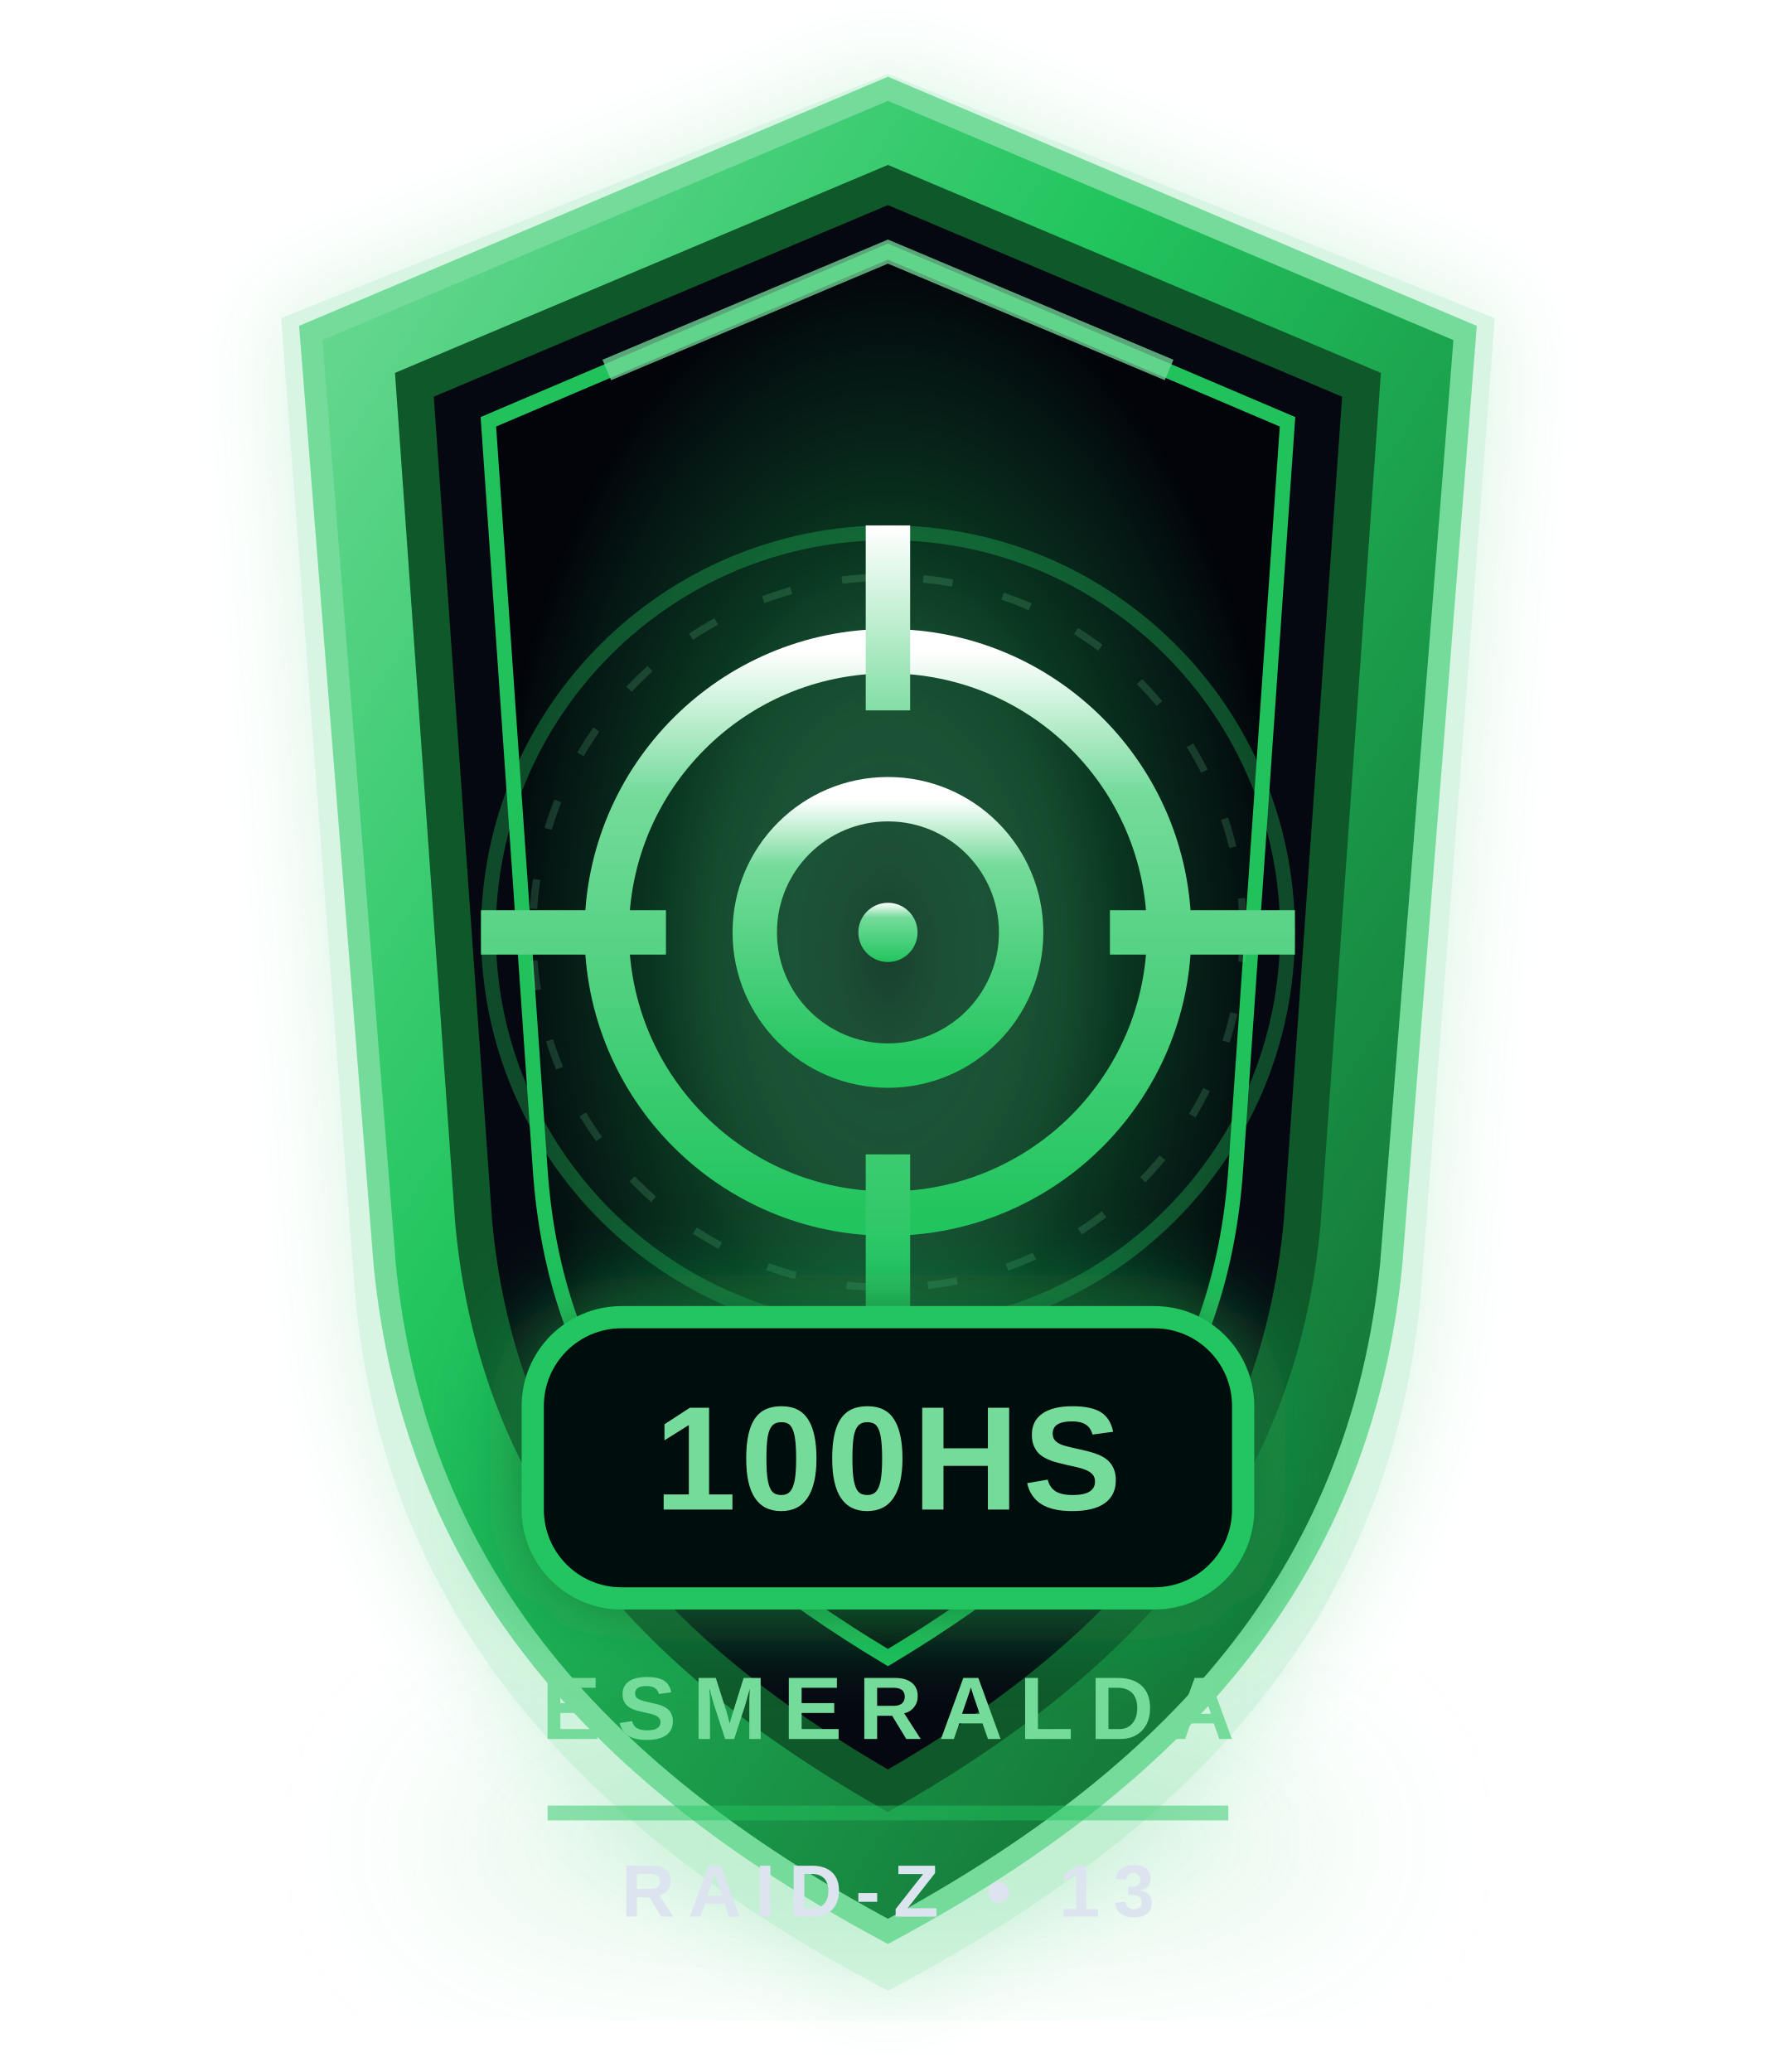
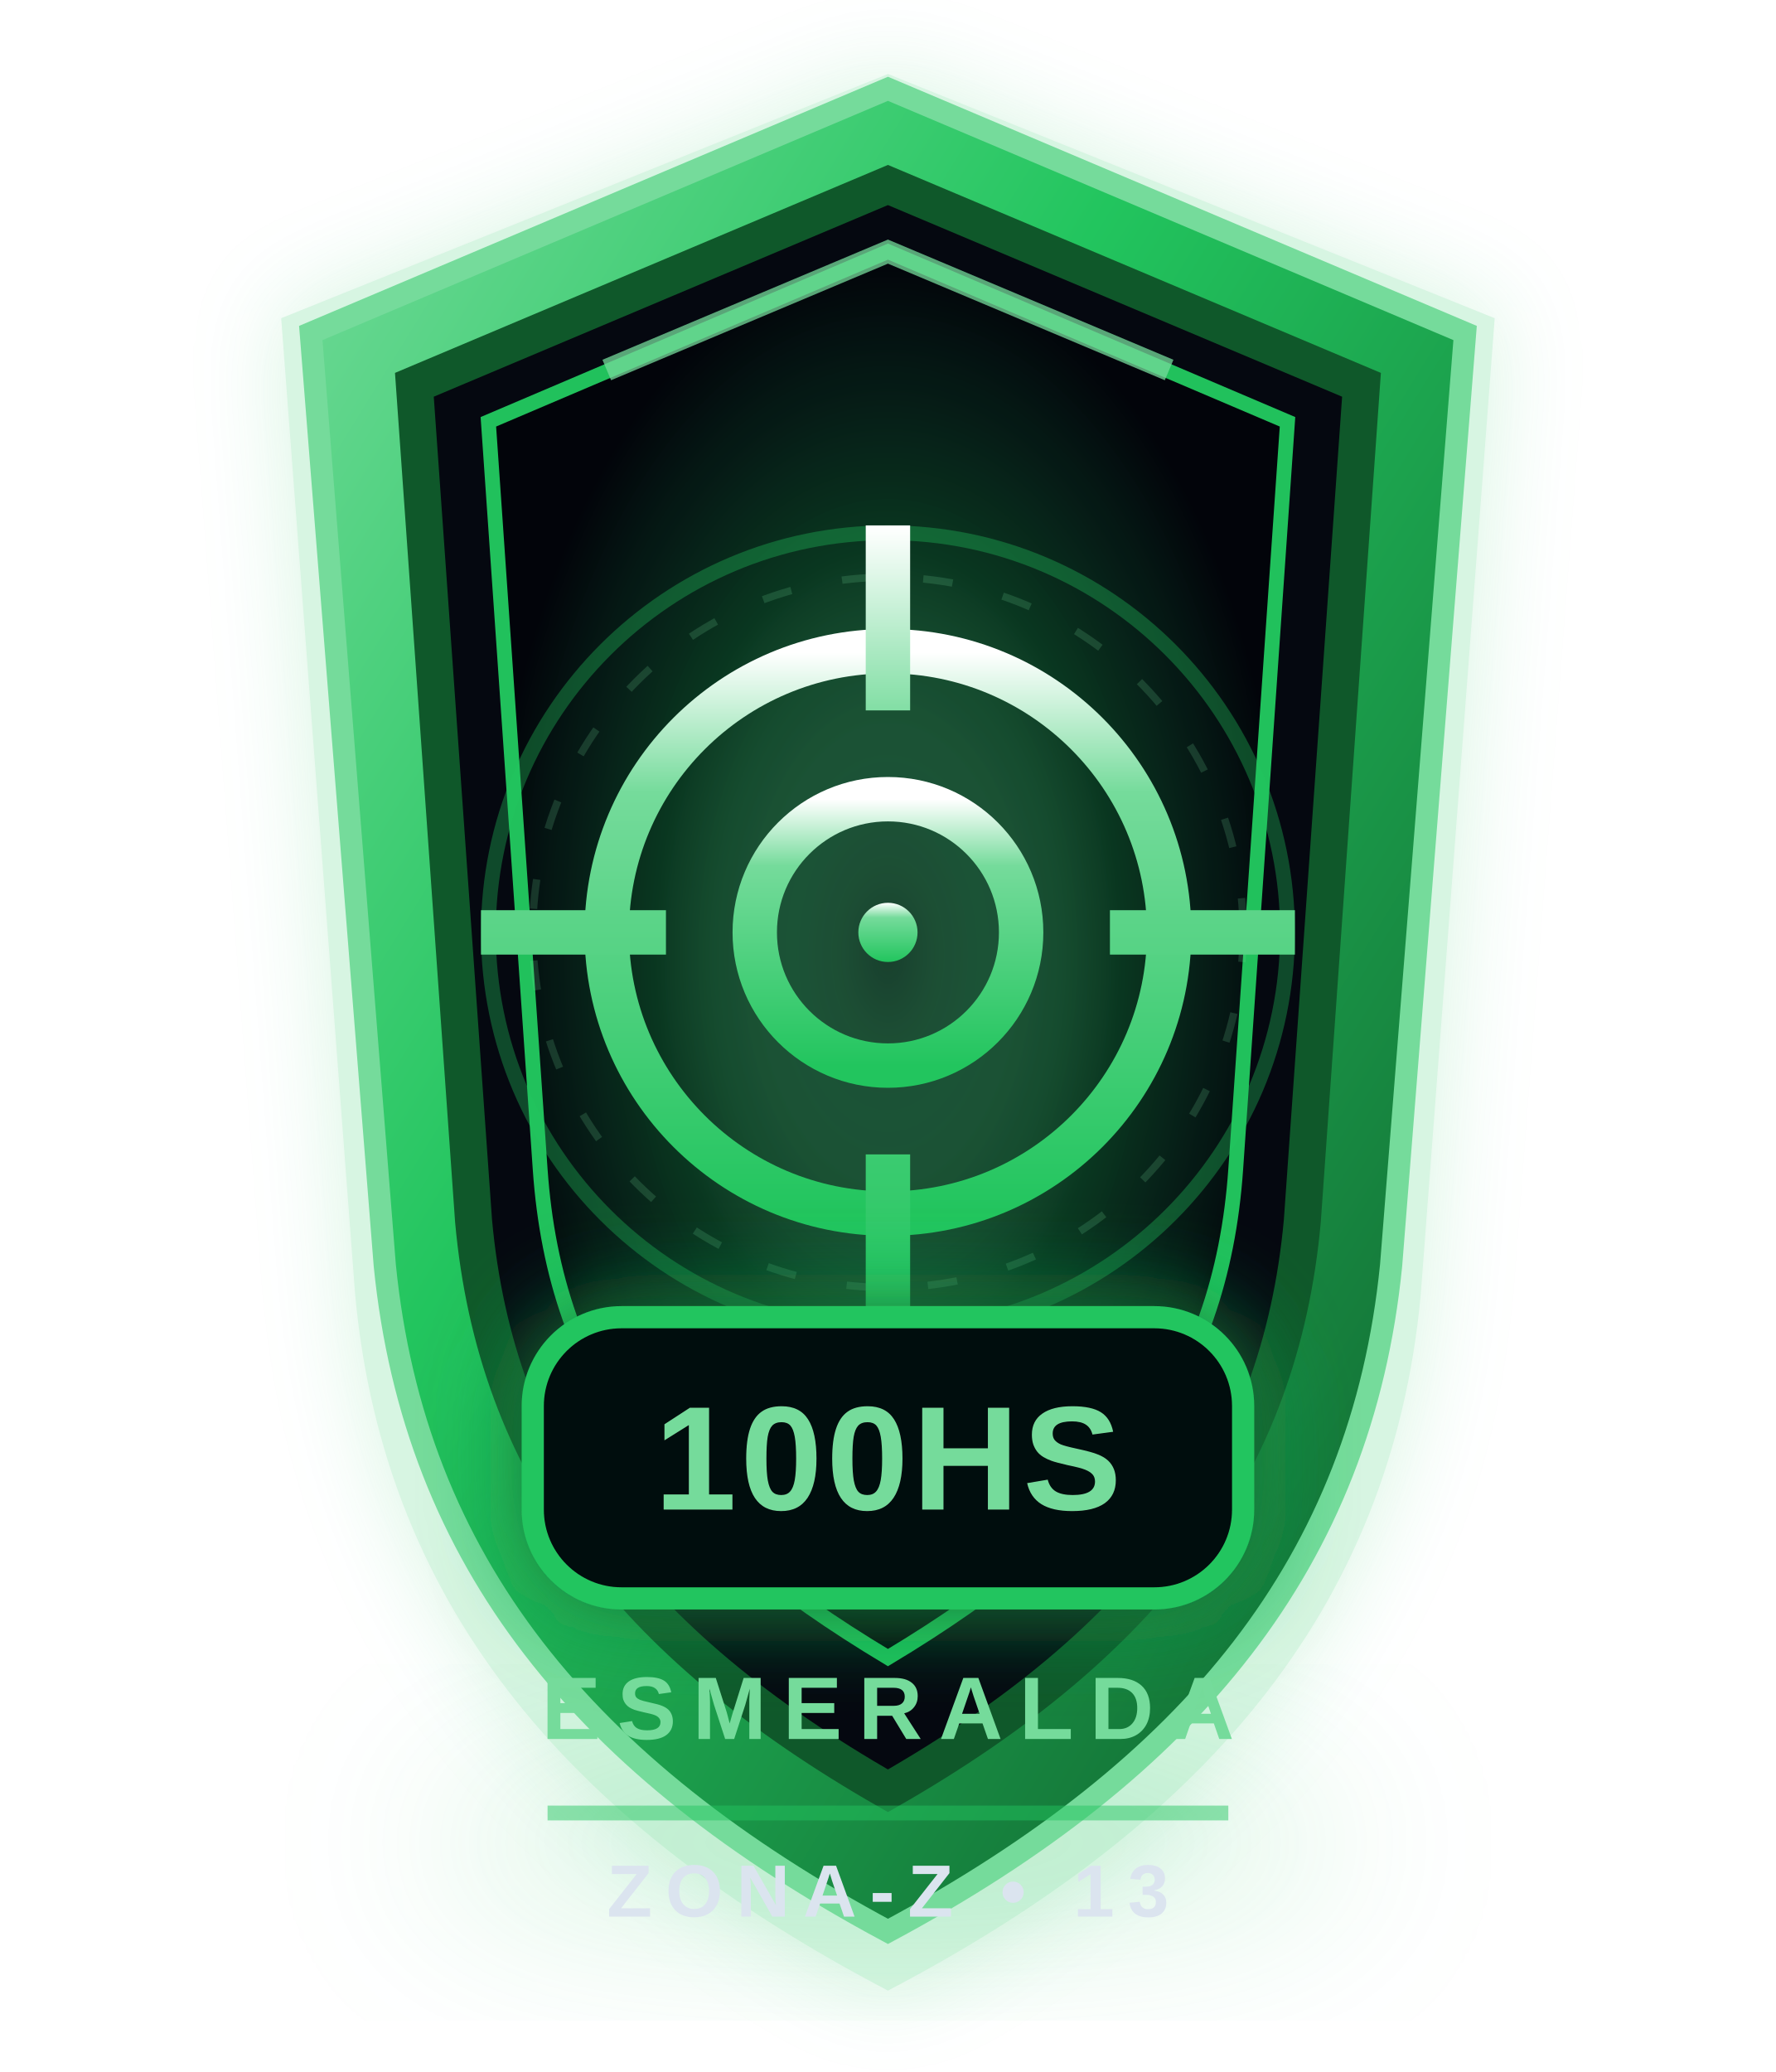
<svg xmlns="http://www.w3.org/2000/svg" width="240" height="280" viewBox="0 0 240 280" role="img" aria-label="Mestre do Headshot">
  <defs>
    <linearGradient id="shield" x1="0" y1="0" x2="1" y2="1">
      <stop offset="0" stop-color="#75db9b" />
      <stop offset=".38" stop-color="#22c55e" />
      <stop offset="1" stop-color="#0f582a" />
    </linearGradient>
    <linearGradient id="glow" x1="0" y1="0" x2="0" y2="1">
      <stop offset="0" stop-color="#fff" />
      <stop offset=".25" stop-color="#75db9b" />
      <stop offset="1" stop-color="#22c55e" />
    </linearGradient>
    <radialGradient id="core">
      <stop offset="0" stop-color="#49cf7a" stop-opacity=".28" />
      <stop offset=".58" stop-color="#0a3a22" stop-opacity=".95" />
      <stop offset="1" stop-color="#02040a" />
    </radialGradient>
    <filter id="shadow" x="-70%" y="-70%" width="240%" height="240%">
      <feGaussianBlur stdDeviation="6" result="b" />
      <feMerge>
        <feMergeNode in="b" />
        <feMergeNode in="SourceGraphic" />
      </feMerge>
    </filter>
    <filter id="soft" x="-50%" y="-50%" width="200%" height="200%">
      <feGaussianBlur stdDeviation="12" />
    </filter>
  </defs>
  <ellipse cx="120" cy="249" rx="62" ry="12" fill="#22c55e" opacity=".18" filter="url(#soft)" />
  <path d="M120 10 202 43l-10 132c-4 43-30 72-72 94-42-22-68-51-72-94L38 43Z" fill="#22c55e" opacity=".18" filter="url(#shadow)" />
  <path d="M120 12 198 45l-10 126c-4 40-27 68-68 90-41-22-64-50-68-90L42 45Z" fill="url(#shield)" stroke="#75db9b" stroke-width="3" />
  <path d="M120 25 184 52l-8 113c-3 33-21 57-56 77-35-20-53-44-56-77L56 52Z" fill="#050810" stroke="#0f582a" stroke-width="5" />
  <path d="M120 34 174 57l-7 101c-2 29-17 48-47 66-30-18-45-37-47-66L66 57Z" fill="url(#core)" stroke="#22c55e" stroke-width="2" opacity=".98" />
  <path d="M82 50 120 34l38 16" fill="none" stroke="#75db9b" stroke-width="3" opacity=".75" />
  <circle cx="120" cy="126" r="54" fill="none" stroke="#22c55e" stroke-width="2" opacity=".35" />
  <circle cx="120" cy="126" r="48" fill="none" stroke="#75db9b" stroke-width="1" opacity=".18" stroke-dasharray="4 7" />
  <g transform="translate(120 126)" fill="none" stroke="url(#glow)" stroke-width="6">
    <circle r="38" />
    <circle r="18" />
    <path d="M0-55v25M0 30v25M-55 0h25M30 0h25" />
    <circle r="4" fill="url(#glow)" stroke="none" />
  </g>
  <g filter="url(#shadow)">
    <rect x="72" y="178" width="96" height="38" rx="12" fill="#05070c" stroke="#22c55e" stroke-width="3" />
    <text x="120" y="204" fill="#75db9b" text-anchor="middle" font-family="Arial Black,Arial,sans-serif" font-size="20" font-weight="900" letter-spacing=".5">100HS</text>
  </g>
  <text x="120" y="235" fill="#75db9b" text-anchor="middle" font-family="Arial,Helvetica,sans-serif" font-size="12" font-weight="900" letter-spacing="2.2">ESMERALDA</text>
  <path d="M74 245h92" stroke="#22c55e" stroke-width="2" opacity=".48" />
-   <text x="120" y="259" fill="#dbe4ef" text-anchor="middle" font-family="Arial,Helvetica,sans-serif" font-size="10" font-weight="800" letter-spacing="1.8">RAID-Z • 13</text>
+   <text x="120" y="259" fill="#dbe4ef" text-anchor="middle" font-family="Arial,Helvetica,sans-serif" font-size="10" font-weight="800" letter-spacing="1.8">ZONA-Z • 13</text>
</svg>
